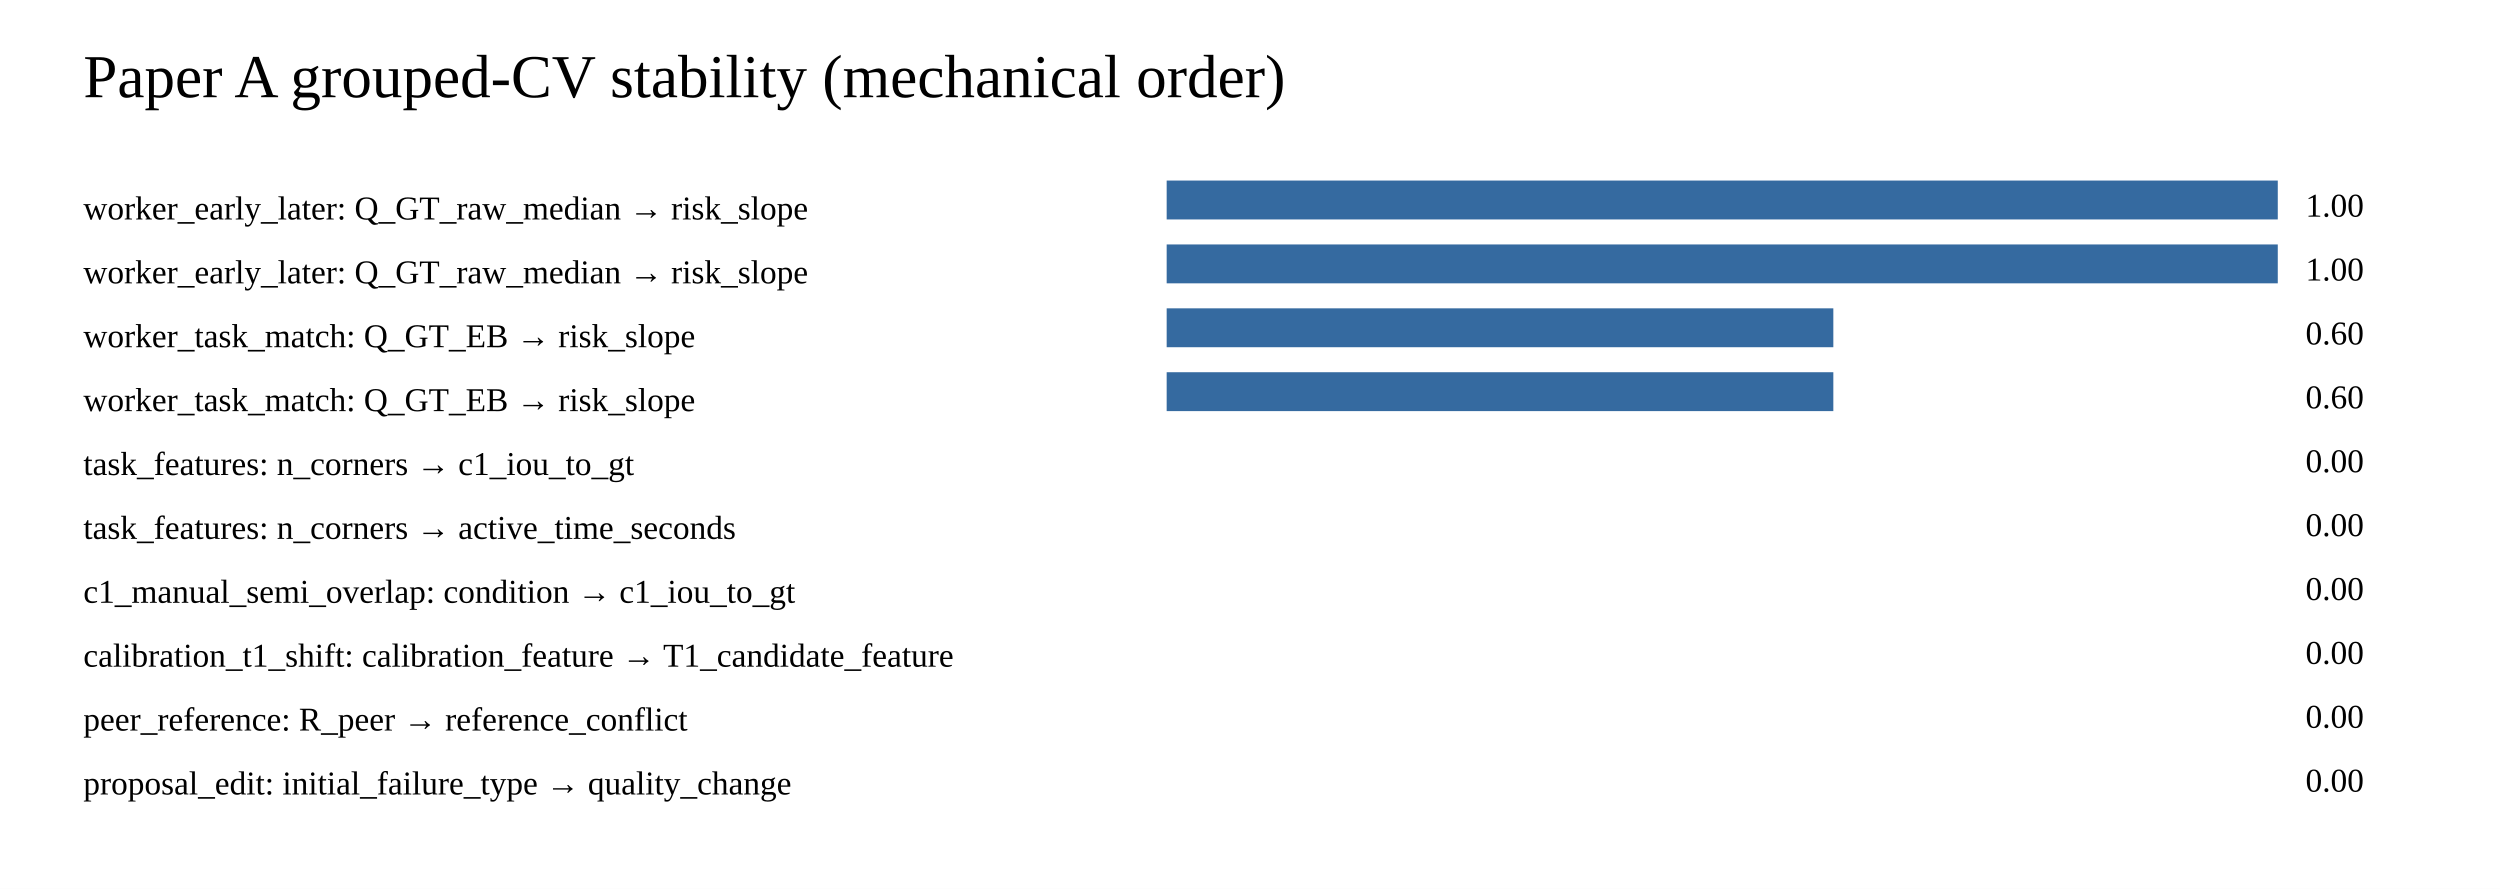
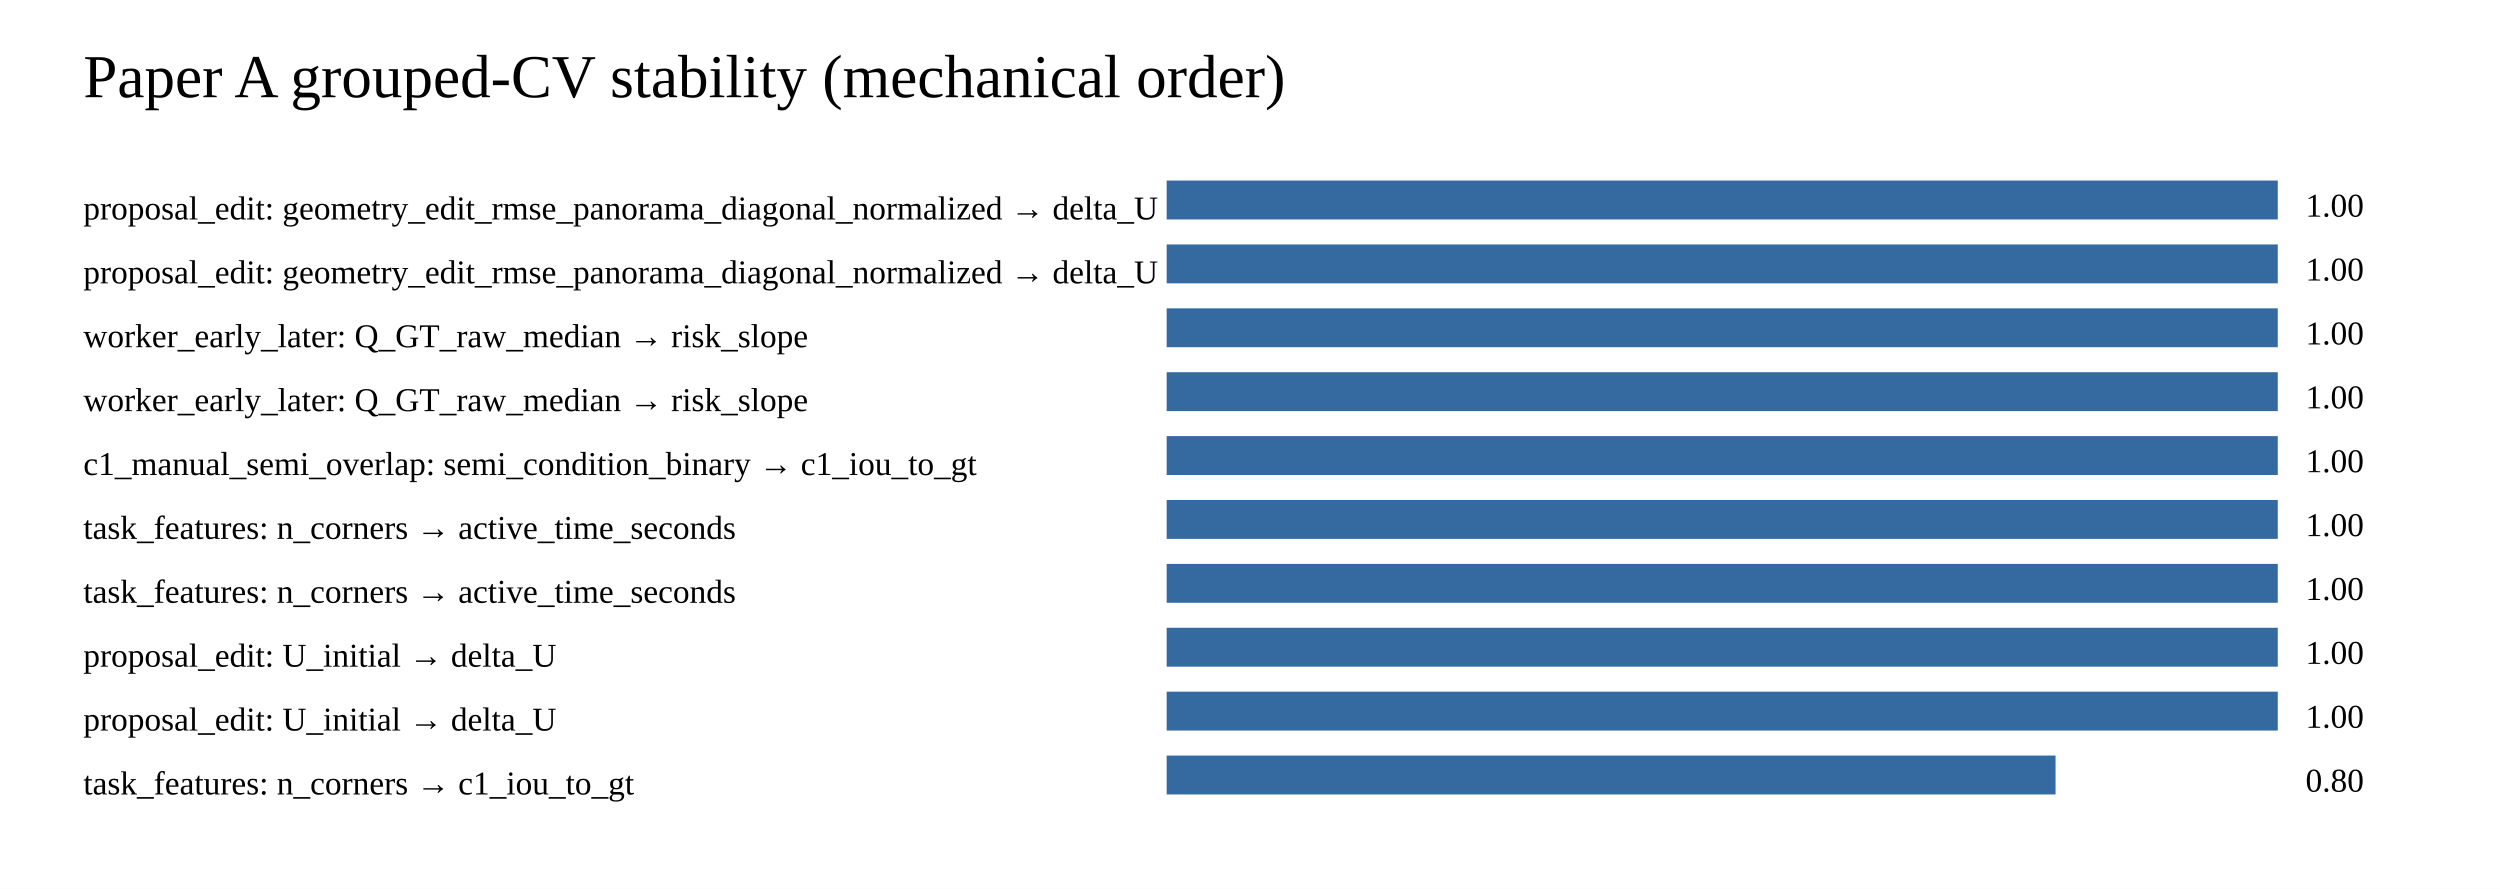
<svg xmlns="http://www.w3.org/2000/svg" width="900" height="320">
  <rect width="100%" height="100%" fill="white" />
  <text x="30" y="35" font-size="22">Paper A grouped-CV stability (mechanical order)</text>
-   <text x="30" y="79" font-size="12">worker_early_later: Q_GT_raw_median → risk_slope</text>
+   <text x="30" y="79" font-size="12">proposal_edit: geometry_edit_rmse_panorama_diagonal_normalized → delta_U</text>
  <rect x="420" y="65" width="400.0" height="14" fill="#356aa0" />
  <text x="830" y="78" font-size="12">1.00</text>
-   <text x="30" y="102" font-size="12">worker_early_later: Q_GT_raw_median → risk_slope</text>
+   <text x="30" y="102" font-size="12">proposal_edit: geometry_edit_rmse_panorama_diagonal_normalized → delta_U</text>
  <rect x="420" y="88" width="400.0" height="14" fill="#356aa0" />
  <text x="830" y="101" font-size="12">1.00</text>
-   <text x="30" y="125" font-size="12">worker_task_match: Q_GT_EB → risk_slope</text>
-   <rect x="420" y="111" width="240.0" height="14" fill="#356aa0" />
-   <text x="830" y="124" font-size="12">0.60</text>
-   <text x="30" y="148" font-size="12">worker_task_match: Q_GT_EB → risk_slope</text>
-   <rect x="420" y="134" width="240.0" height="14" fill="#356aa0" />
-   <text x="830" y="147" font-size="12">0.60</text>
-   <text x="30" y="171" font-size="12">task_features: n_corners → c1_iou_to_gt</text>
-   <rect x="420" y="157" width="0.0" height="14" fill="#356aa0" />
-   <text x="830" y="170" font-size="12">0.00</text>
+   <text x="30" y="125" font-size="12">worker_early_later: Q_GT_raw_median → risk_slope</text>
+   <rect x="420" y="111" width="400.0" height="14" fill="#356aa0" />
+   <text x="830" y="124" font-size="12">1.00</text>
+   <text x="30" y="148" font-size="12">worker_early_later: Q_GT_raw_median → risk_slope</text>
+   <rect x="420" y="134" width="400.0" height="14" fill="#356aa0" />
+   <text x="830" y="147" font-size="12">1.00</text>
+   <text x="30" y="171" font-size="12">c1_manual_semi_overlap: semi_condition_binary → c1_iou_to_gt</text>
+   <rect x="420" y="157" width="400.0" height="14" fill="#356aa0" />
+   <text x="830" y="170" font-size="12">1.00</text>
  <text x="30" y="194" font-size="12">task_features: n_corners → active_time_seconds</text>
-   <rect x="420" y="180" width="0.0" height="14" fill="#356aa0" />
-   <text x="830" y="193" font-size="12">0.00</text>
-   <text x="30" y="217" font-size="12">c1_manual_semi_overlap: condition → c1_iou_to_gt</text>
-   <rect x="420" y="203" width="0.0" height="14" fill="#356aa0" />
-   <text x="830" y="216" font-size="12">0.00</text>
-   <text x="30" y="240" font-size="12">calibration_t1_shift: calibration_feature → T1_candidate_feature</text>
-   <rect x="420" y="226" width="0.0" height="14" fill="#356aa0" />
-   <text x="830" y="239" font-size="12">0.00</text>
-   <text x="30" y="263" font-size="12">peer_reference: R_peer → reference_conflict</text>
-   <rect x="420" y="249" width="0.0" height="14" fill="#356aa0" />
-   <text x="830" y="262" font-size="12">0.00</text>
-   <text x="30" y="286" font-size="12">proposal_edit: initial_failure_type → quality_change</text>
-   <rect x="420" y="272" width="0.0" height="14" fill="#356aa0" />
-   <text x="830" y="285" font-size="12">0.00</text>
+   <rect x="420" y="180" width="400.0" height="14" fill="#356aa0" />
+   <text x="830" y="193" font-size="12">1.00</text>
+   <text x="30" y="217" font-size="12">task_features: n_corners → active_time_seconds</text>
+   <rect x="420" y="203" width="400.0" height="14" fill="#356aa0" />
+   <text x="830" y="216" font-size="12">1.00</text>
+   <text x="30" y="240" font-size="12">proposal_edit: U_initial → delta_U</text>
+   <rect x="420" y="226" width="400.0" height="14" fill="#356aa0" />
+   <text x="830" y="239" font-size="12">1.00</text>
+   <text x="30" y="263" font-size="12">proposal_edit: U_initial → delta_U</text>
+   <rect x="420" y="249" width="400.0" height="14" fill="#356aa0" />
+   <text x="830" y="262" font-size="12">1.00</text>
+   <text x="30" y="286" font-size="12">task_features: n_corners → c1_iou_to_gt</text>
+   <rect x="420" y="272" width="320.0" height="14" fill="#356aa0" />
+   <text x="830" y="285" font-size="12">0.80</text>
</svg>
